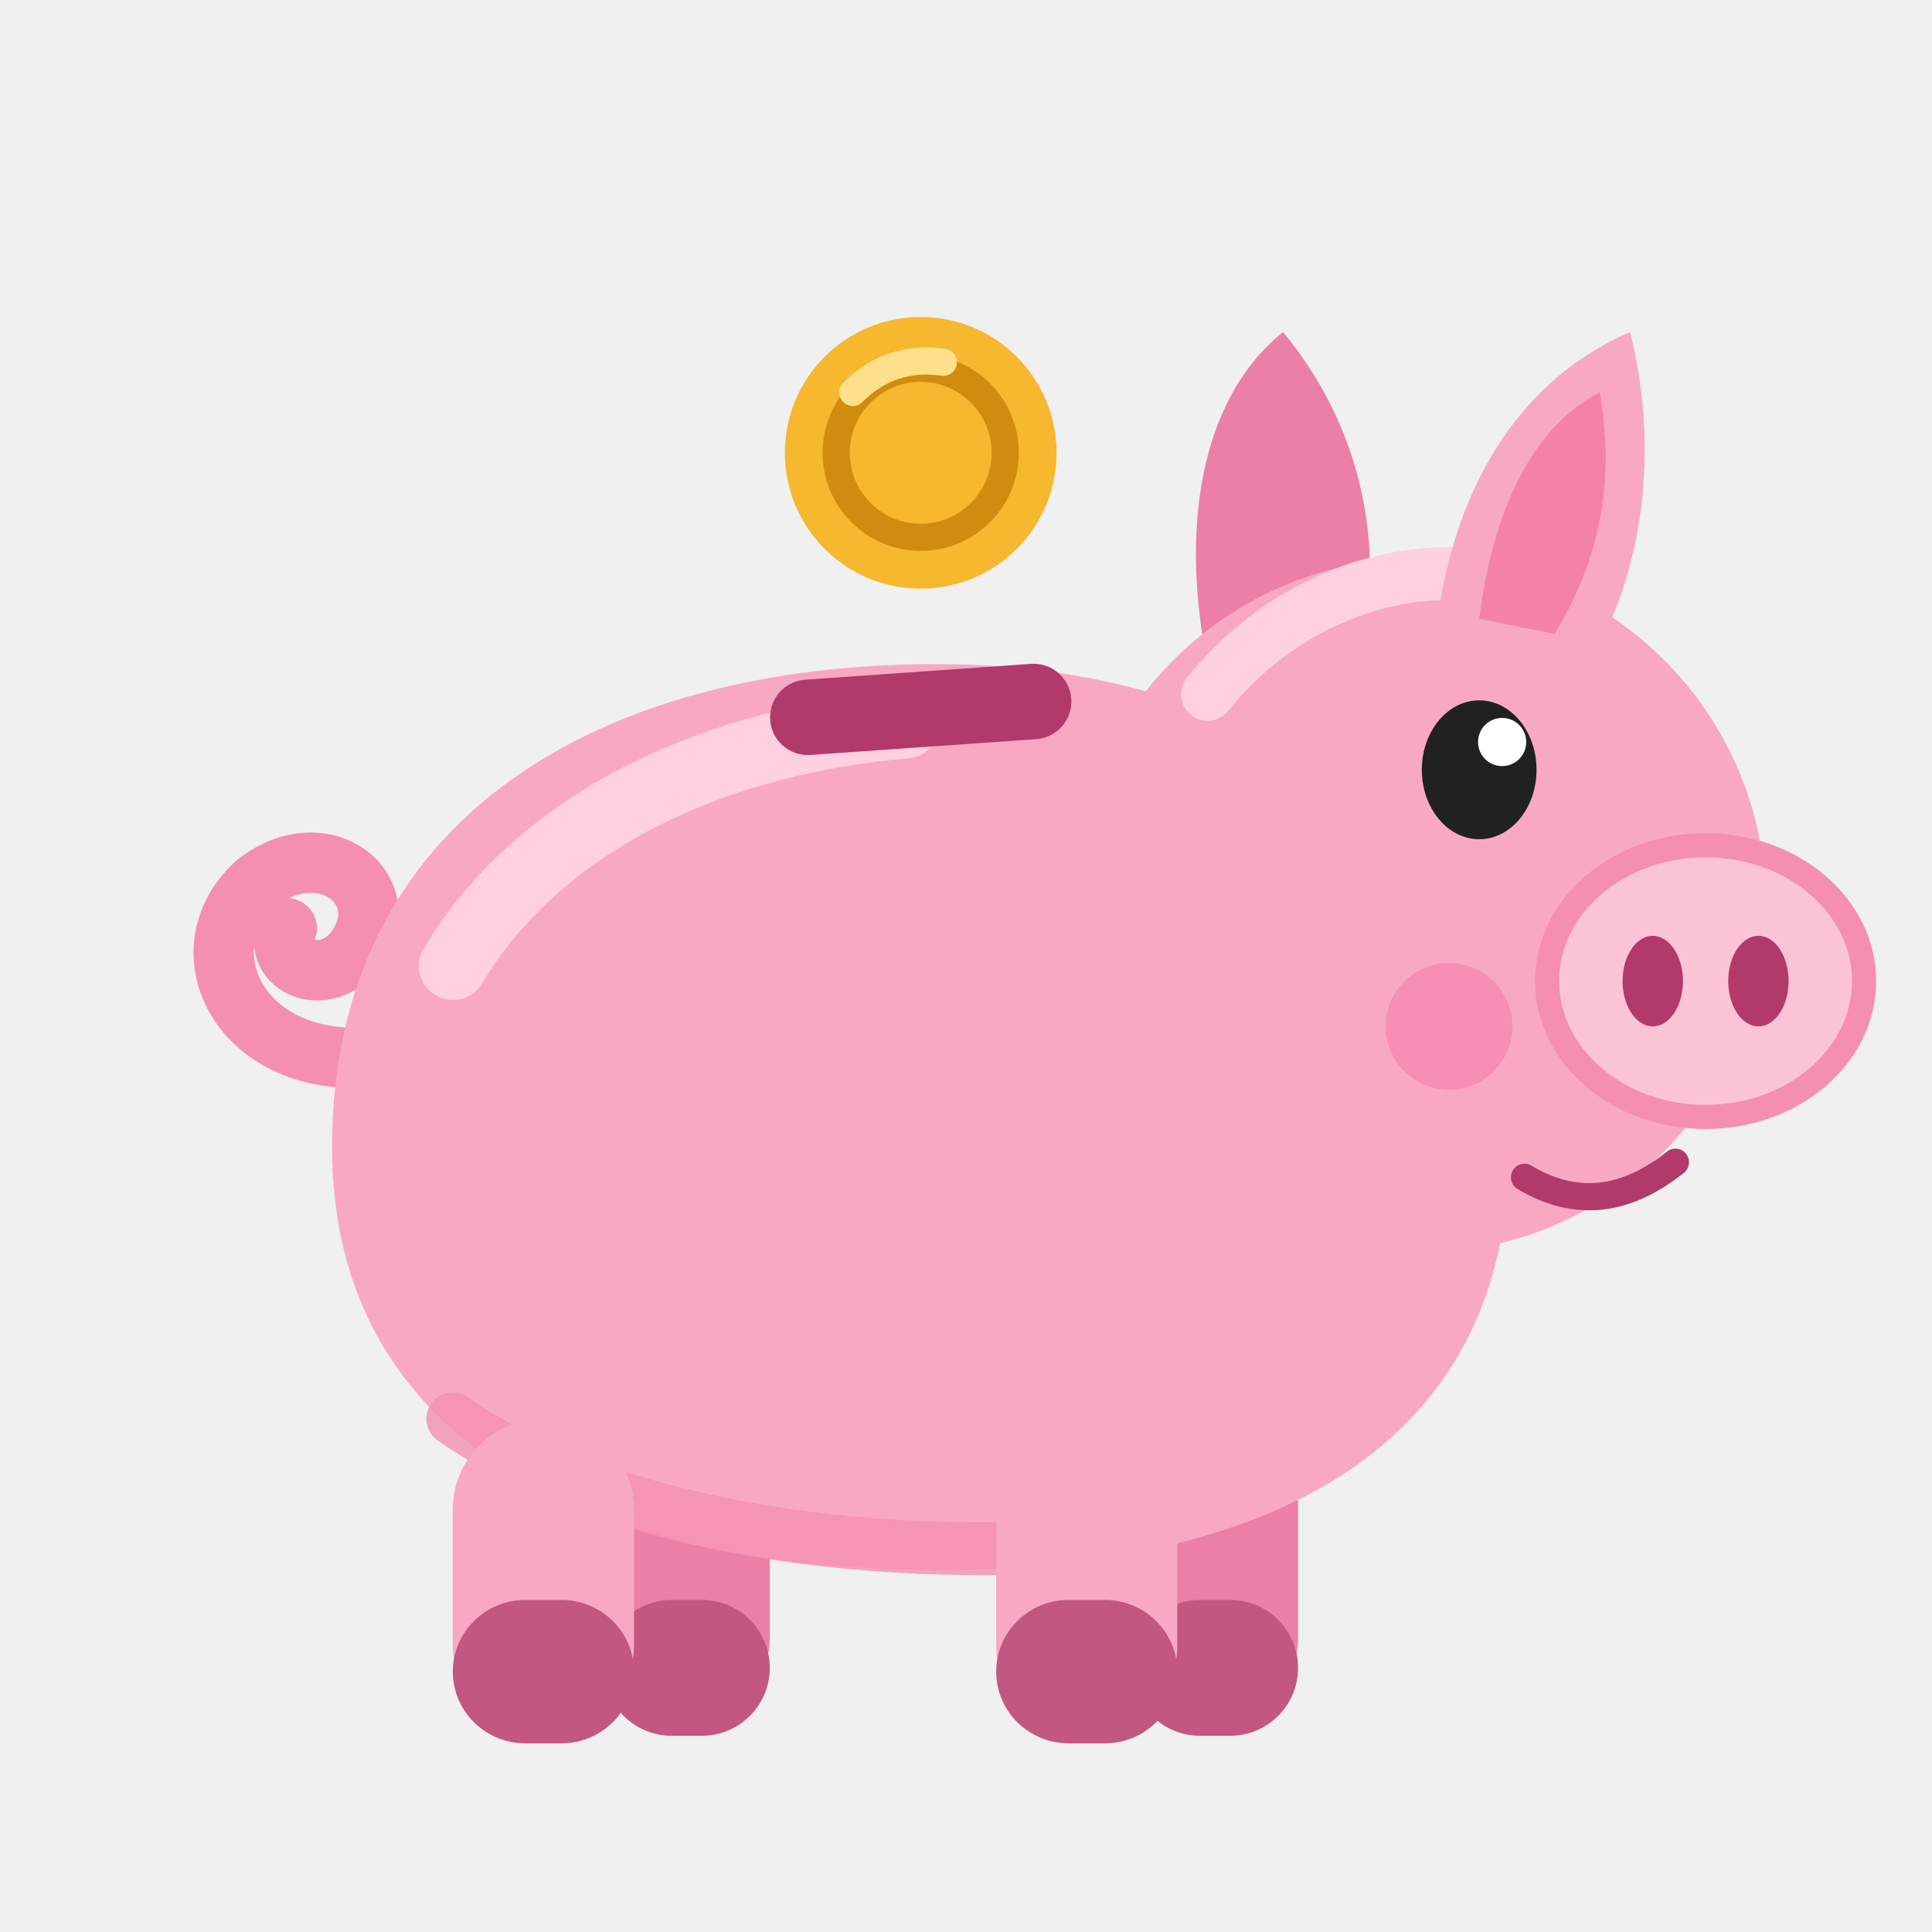
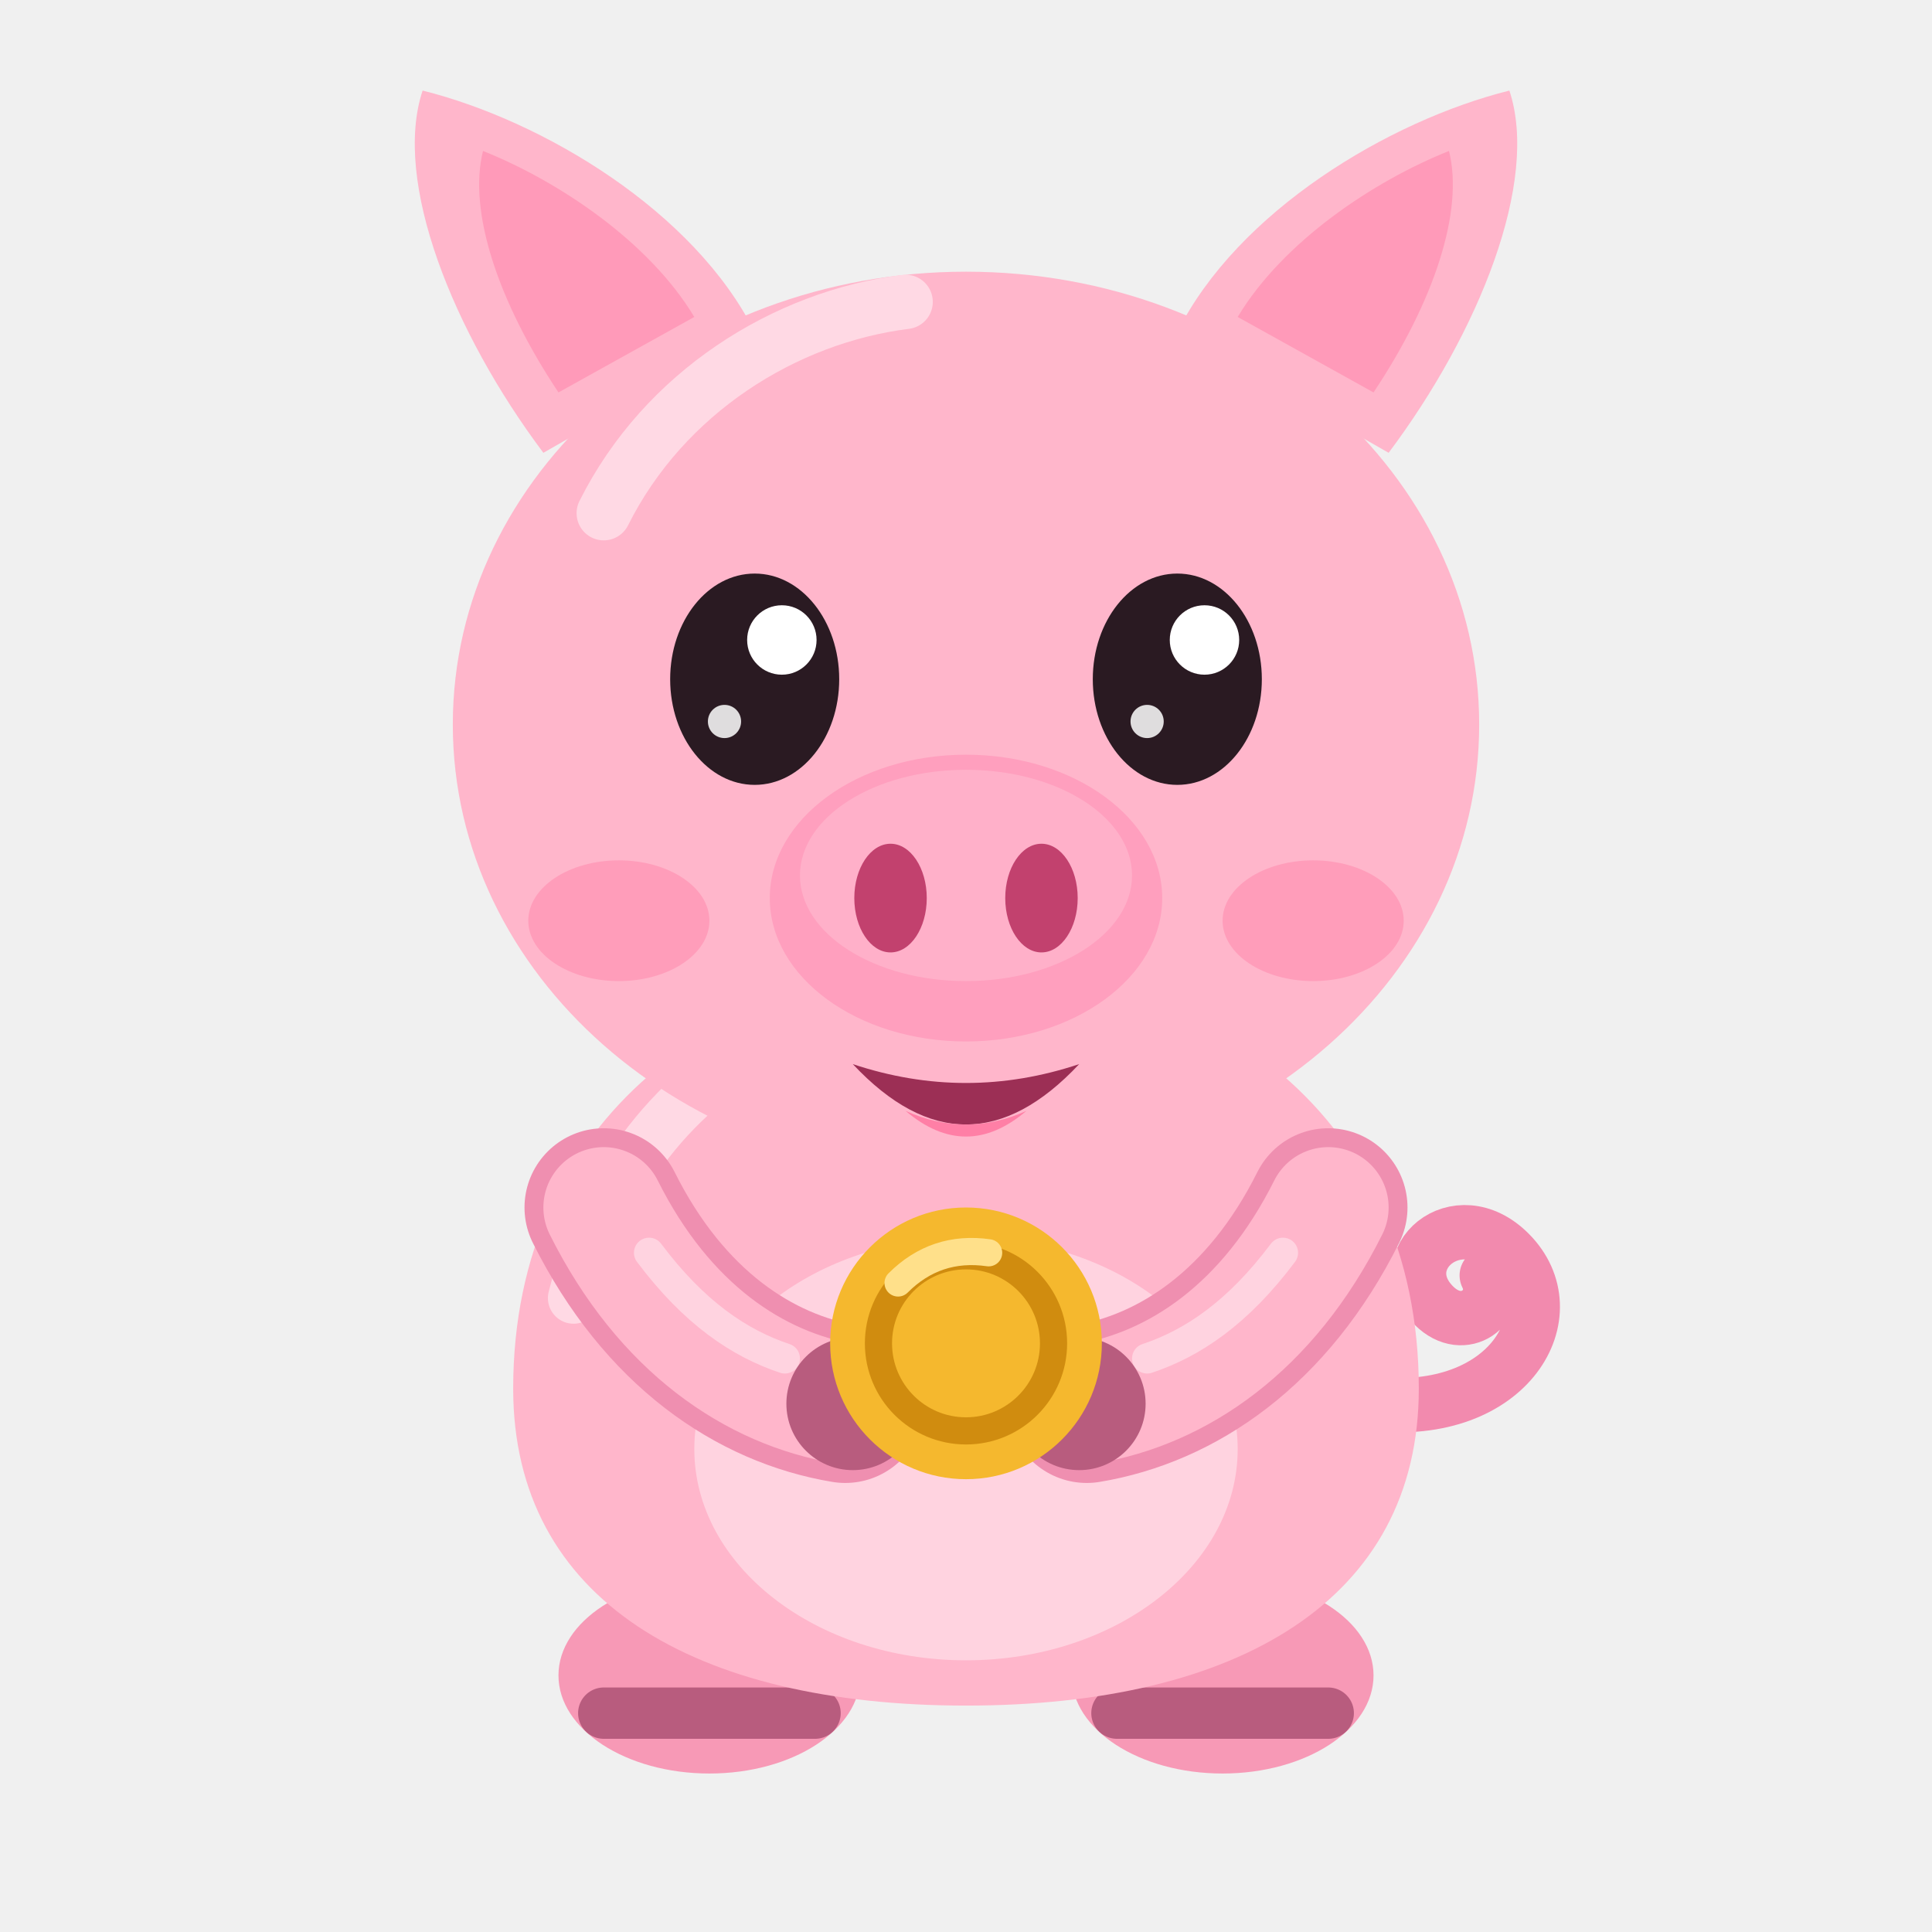
<svg xmlns="http://www.w3.org/2000/svg" viewBox="0 0 128 128" width="128" height="128">
-   <g class="mc-tail" style="transform-origin:24px 70px">
-     <path d="M25 70 C16 71 12 63 17 58.5 C21.5 55 26.5 59 23.5 63 C21.5 65.5 18 64 19 61.5" stroke="#F48FB1" stroke-width="4" fill="none" stroke-linecap="round" />
+   <g class="mc-tail" style="transform-origin:92px 92px">
+     <path d="M91 93 C100 94 104 87 100 83 C96.5 79.5 92 83.5 95 86.5 C97 88.5 99.5 86.5 98.5 84.5" stroke="#F28AAE" stroke-width="3.6" fill="none" stroke-linecap="round" />
  </g>
-   <g class="mc-body" style="transform-origin:60px 116px">
-     <rect x="40" y="92" width="11" height="22" rx="5.5" fill="#EC7FA6" />
-     <rect x="40" y="106" width="11" height="9" rx="4.5" fill="#C2577F" />
-     <rect x="75" y="92" width="11" height="22" rx="5.5" fill="#EC7FA6" />
-     <rect x="75" y="106" width="11" height="9" rx="4.5" fill="#C2577F" />
-     <path d="M22 76 C22 54 40 44 62 44 C84 44 100 56 100 76 C100 96 84 104 62 104 C40 104 22 96 22 76Z" fill="#F9A8C4" />
-     <path d="M30 64 C36 54 48 49 60 48" stroke="#FFD1E0" stroke-width="4.5" fill="none" stroke-linecap="round" />
-     <path d="M30 94 C40 101 58 104 76 102" stroke="#F48FB1" stroke-width="3.5" fill="none" stroke-linecap="round" opacity=".8" />
-     <rect x="51" y="44.5" width="20" height="5" rx="2.5" fill="#B23A6A" transform="rotate(-4 61 47)" />
-     <rect x="30" y="94" width="12" height="21" rx="6" fill="#F9A8C4" />
-     <rect x="30" y="106" width="12" height="9.5" rx="4.8" fill="#C2577F" />
-     <rect x="66" y="94" width="12" height="21" rx="6" fill="#F9A8C4" />
-     <rect x="66" y="106" width="12" height="9.5" rx="4.8" fill="#C2577F" />
+   <g class="mc-body" style="transform-origin:64px 116px">
+     <ellipse cx="47" cy="111" rx="10" ry="6.5" fill="#F799B6" />
+     <ellipse cx="81" cy="111" rx="10" ry="6.5" fill="#F799B6" />
+     <path d="M40 113.5 h14 M74 113.5 h14" stroke="#B85C7E" stroke-width="3.4" stroke-linecap="round" />
+     <path d="M34 92 C34 74 48 64 64 64 C80 64 94 74 94 92 C94 106 82 113 64 113 C46 113 34 106 34 92Z" fill="#FFB6CB" />
+     <ellipse cx="64" cy="96" rx="18" ry="14" fill="#FFD3E0" />
+     <path d="M38 86 C40 78 45 72 51 69" stroke="#FFD9E4" stroke-width="3.4" fill="none" stroke-linecap="round" />
  </g>
-   <g class="mc-coin" style="transform-origin:61px 30px">
-     <circle cx="61" cy="30" r="9" fill="#F5B82E" />
-     <circle cx="61" cy="30" r="5.6" fill="none" stroke="#D08C0F" stroke-width="1.8" />
-     <path d="M56.5 26 Q59 23.5 62.5 24" stroke="#FFE08A" stroke-width="1.8" fill="none" stroke-linecap="round" />
+   <g class="mc-arms" style="transform-origin:64px 84px">
+     <path d="M40 80 C44 88 50 92 56 93 M88 80 C84 88 78 92 72 93" stroke="#EF8FB0" stroke-width="10.5" fill="none" stroke-linecap="round" />
+     <path d="M40 80 C44 88 50 92 56 93 M88 80 C84 88 78 92 72 93" stroke="#FFB6CB" stroke-width="8" fill="none" stroke-linecap="round" />
+     <path d="M43 83 C46 87 49 89 52 90 M85 83 C82 87 79 89 76 90" stroke="#FFD3E0" stroke-width="2" fill="none" stroke-linecap="round" />
+     <circle cx="56.5" cy="93" r="4.4" fill="#B85C7E" />
+     <circle cx="71.5" cy="93" r="4.4" fill="#B85C7E" />
  </g>
-   <g class="mc-head" style="transform-origin:86px 76px">
-     <g class="mc-earL" style="transform-origin:84px 42px">
-       <path d="M80 44 C78 34 80 26 85 22 C90 28 92 36 90 44Z" fill="#EC7FA6" />
+   <g class="mc-head" style="transform-origin:64px 74px">
+     <g class="mc-earL" style="transform-origin:42px 26px">
+       <path d="M36 30 C30 22 26 12 28 6 C36 8 46 14 50 22Z" fill="#FFB6CB" />
+       <path d="M37 26 C33 20 31 14 32 10 C37 12 43 16 46 21Z" fill="#FF8FB1" opacity=".7" />
    </g>
-     <circle cx="94" cy="60" r="23" fill="#F9A8C4" />
-     <path d="M80 46 C84 41 90 38 96 38" stroke="#FFD1E0" stroke-width="3.5" fill="none" stroke-linecap="round" />
-     <g class="mc-ear" style="transform-origin:100px 42px">
-       <path d="M95 43 C96 32 101 25 108 22 C110 30 109 39 104 46Z" fill="#F9A8C4" />
-       <path d="M98 41 C99 33 102 28 106 26 C107 32 106 37 103 42Z" fill="#F06292" opacity=".55" />
+     <g class="mc-earR" style="transform-origin:86px 26px">
+       <path d="M92 30 C98 22 102 12 100 6 C92 8 82 14 78 22Z" fill="#FFB6CB" />
+       <path d="M91 26 C95 20 97 14 96 10 C91 12 85 16 82 21Z" fill="#FF8FB1" opacity=".7" />
    </g>
-     <g class="mc-snout" style="transform-origin:112px 65px">
-       <ellipse cx="113" cy="65" rx="10.5" ry="9" fill="#FBC4D6" />
-       <ellipse cx="113" cy="65" rx="10.5" ry="9" fill="none" stroke="#F48FB1" stroke-width="1.6" />
-       <ellipse cx="109.5" cy="65" rx="2" ry="3" fill="#B23A6A" />
-       <ellipse cx="116.5" cy="65" rx="2" ry="3" fill="#B23A6A" />
+     <ellipse cx="64" cy="48" rx="34" ry="30" fill="#FFB6CB" />
+     <path d="M40 34 C44 26 52 21 60 20" stroke="#FFD9E4" stroke-width="3.6" fill="none" stroke-linecap="round" />
+     <ellipse cx="41" cy="61" rx="6" ry="4" fill="#FF7FA6" opacity=".45" />
+     <ellipse cx="87" cy="61" rx="6" ry="4" fill="#FF7FA6" opacity=".45" />
+     <g class="mc-blink" style="transform-origin:50px 45px">
+       <ellipse cx="50" cy="45" rx="5.6" ry="7" fill="#2A1A22" />
+       <circle cx="51.8" cy="42.4" r="2.3" fill="#fff" />
+       <circle cx="48" cy="47.8" r="1.1" fill="#fff" opacity=".85" />
    </g>
-     <g class="mc-blink" style="transform-origin:98px 51px">
-       <ellipse cx="98" cy="51" rx="3.8" ry="4.6" fill="#212121" />
-       <circle cx="99.52" cy="49.16" r="1.596" fill="#fff" />
+     <g class="mc-blink mc-wink" style="transform-origin:78px 45px">
+       <ellipse cx="78" cy="45" rx="5.6" ry="7" fill="#2A1A22" />
+       <circle cx="79.8" cy="42.4" r="2.3" fill="#fff" />
+       <circle cx="76" cy="47.8" r="1.1" fill="#fff" opacity=".85" />
    </g>
-     <circle cx="96" cy="68" r="4.2" fill="#F06292" opacity=".35" />
-     <path d="M101 78 Q106 81 111 77" stroke="#B23A6A" stroke-width="1.8" fill="none" stroke-linecap="round" />
+     <g class="mc-snout" style="transform-origin:64px 60px">
+       <ellipse cx="64" cy="59.5" rx="13" ry="9.5" fill="#FF9FBE" />
+       <ellipse cx="64" cy="58" rx="11" ry="7" fill="#FFB0C9" />
+       <ellipse cx="59" cy="59.5" rx="2.4" ry="3.6" fill="#C2416E" />
+       <ellipse cx="69" cy="59.5" rx="2.4" ry="3.6" fill="#C2416E" />
+     </g>
+     <path d="M56.5 70.5 Q64 78.5 71.5 70.5 Q64 73 56.5 70.5Z" fill="#9C2F55" />
+     <path d="M60 73.6 Q64 77 68 73.6 Q64 75.4 60 73.6Z" fill="#FF7FA6" />
+   </g>
+   <g class="mc-coin" style="transform-origin:64px 89px">
+     <g class="mc-flip" style="transform-origin:64px 89px">
+       <circle cx="64" cy="89" r="9" fill="#F5B82E" />
+       <circle cx="64" cy="89" r="5.8" fill="none" stroke="#D08C0F" stroke-width="1.8" />
+       <path d="M59.5 85 Q62 82.5 65.5 83" stroke="#FFE08A" stroke-width="1.8" fill="none" stroke-linecap="round" />
+     </g>
  </g>
</svg>
